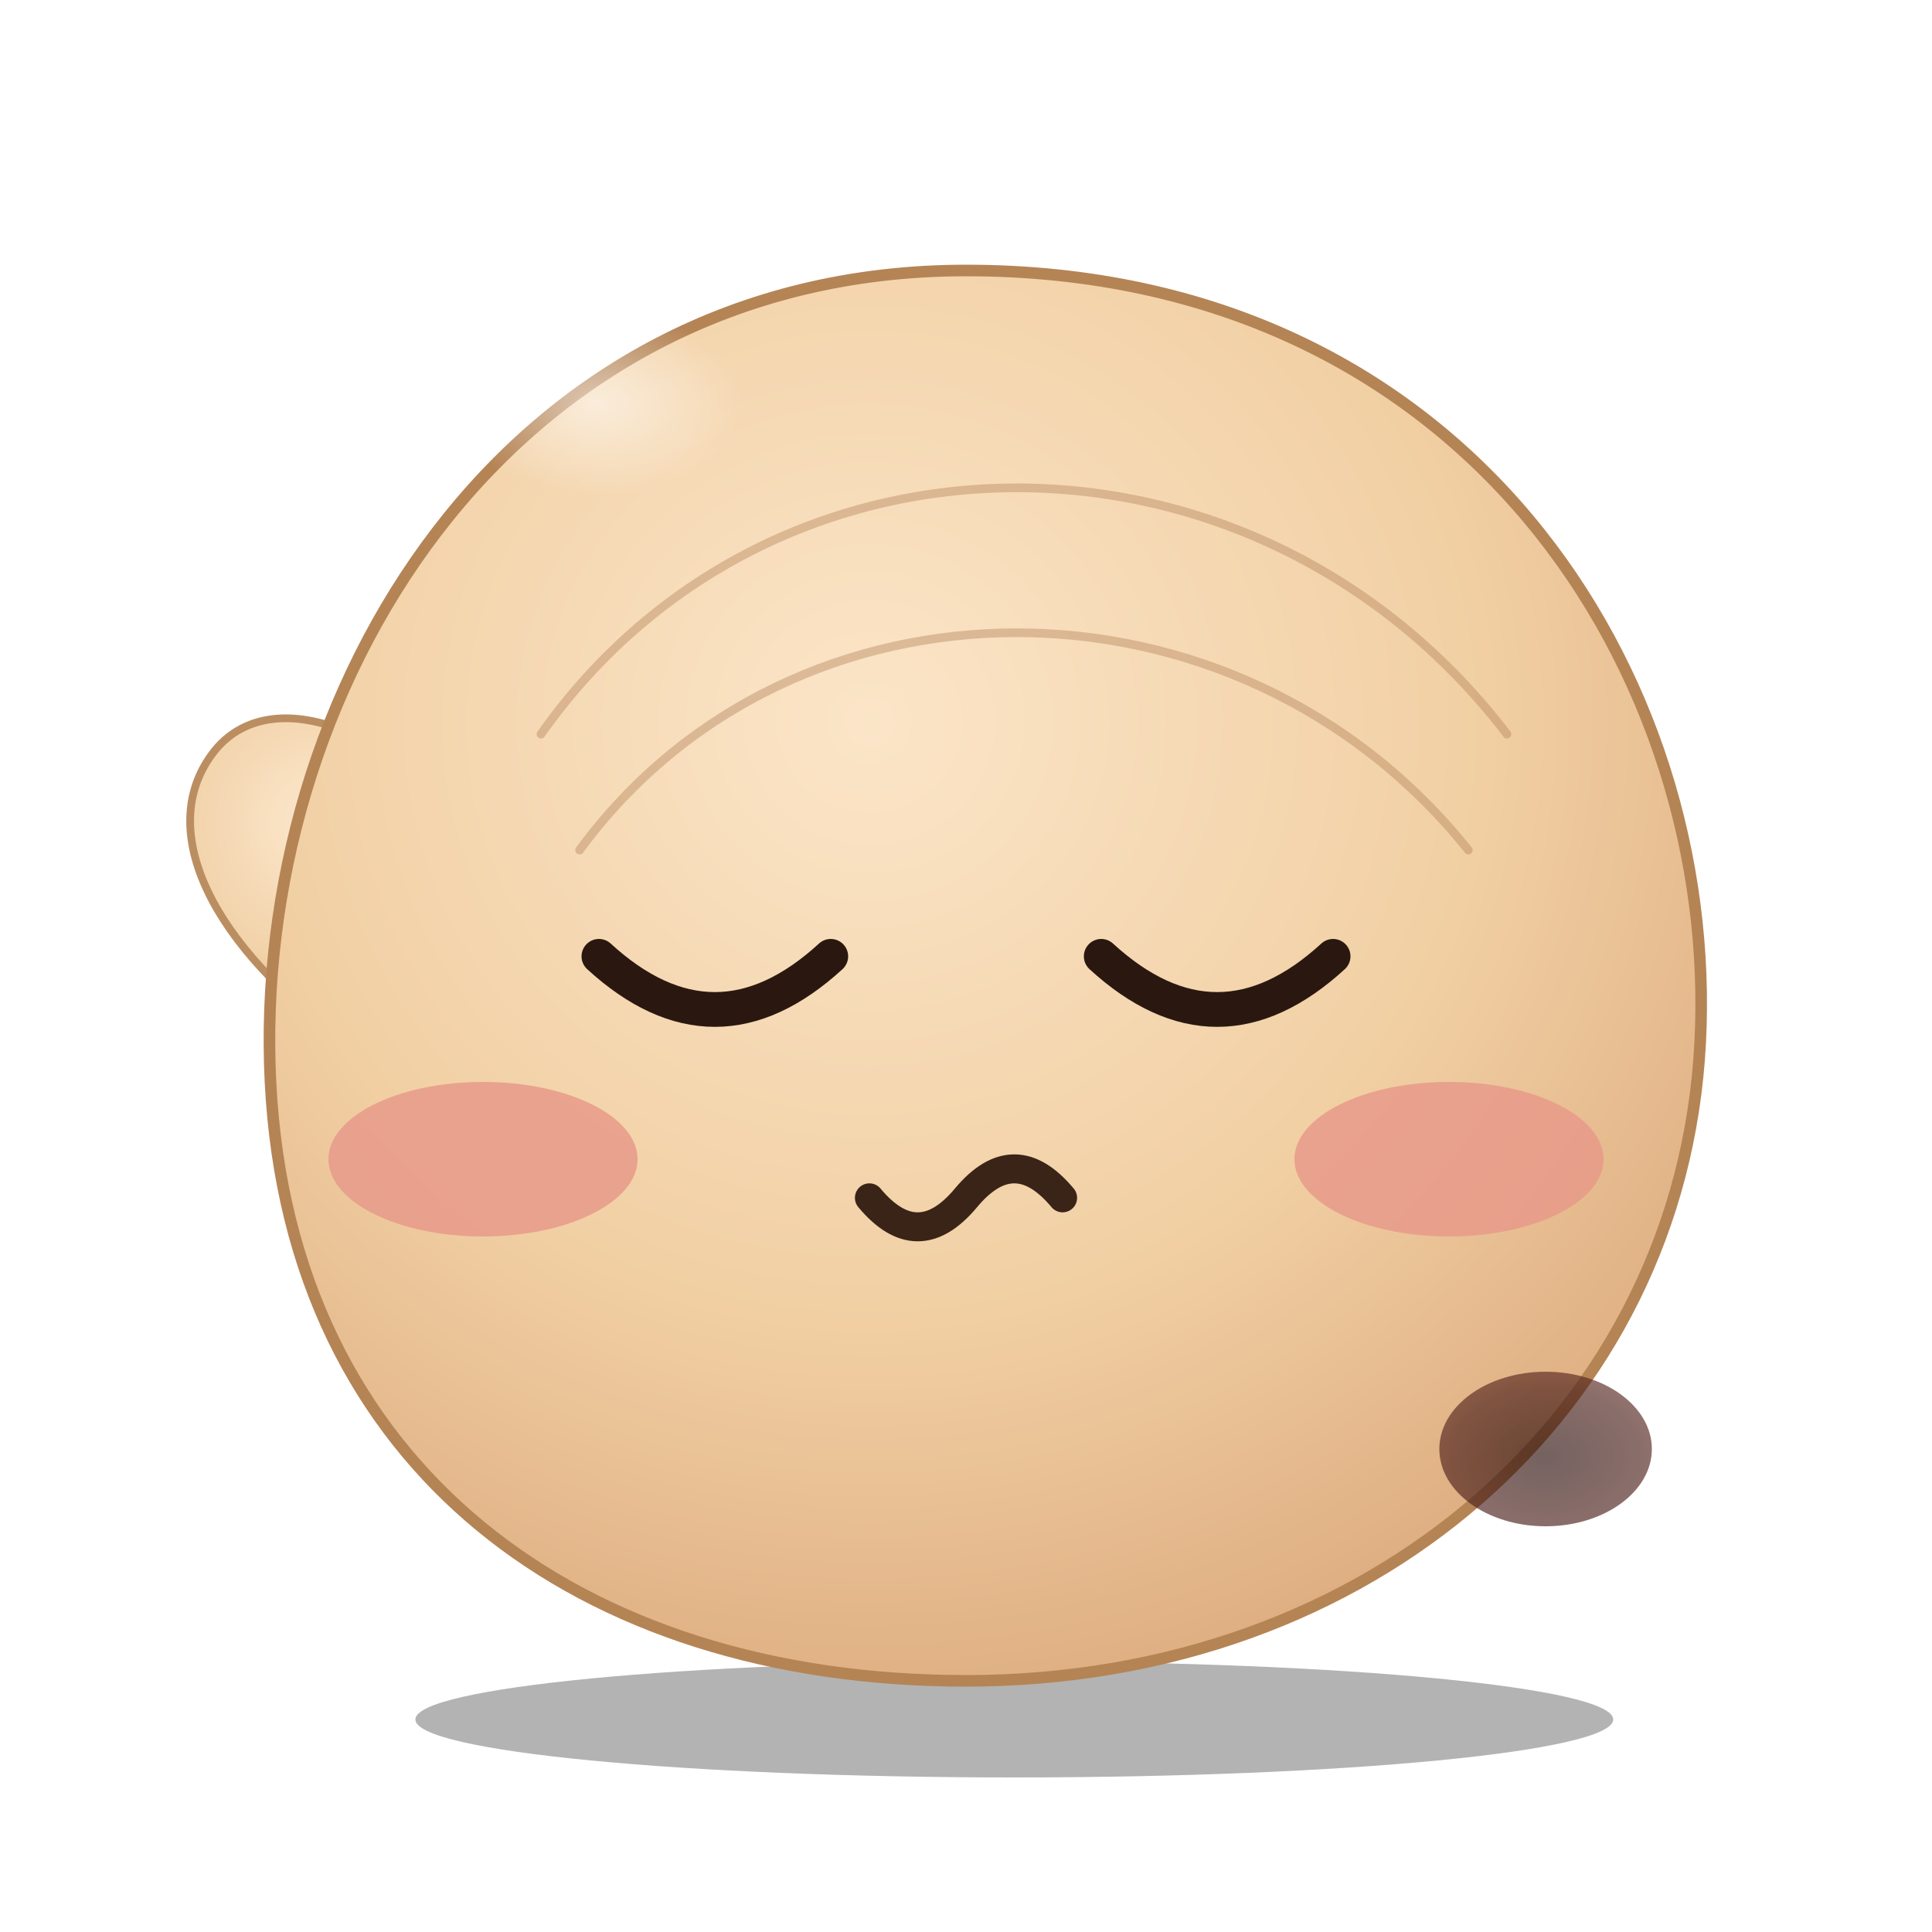
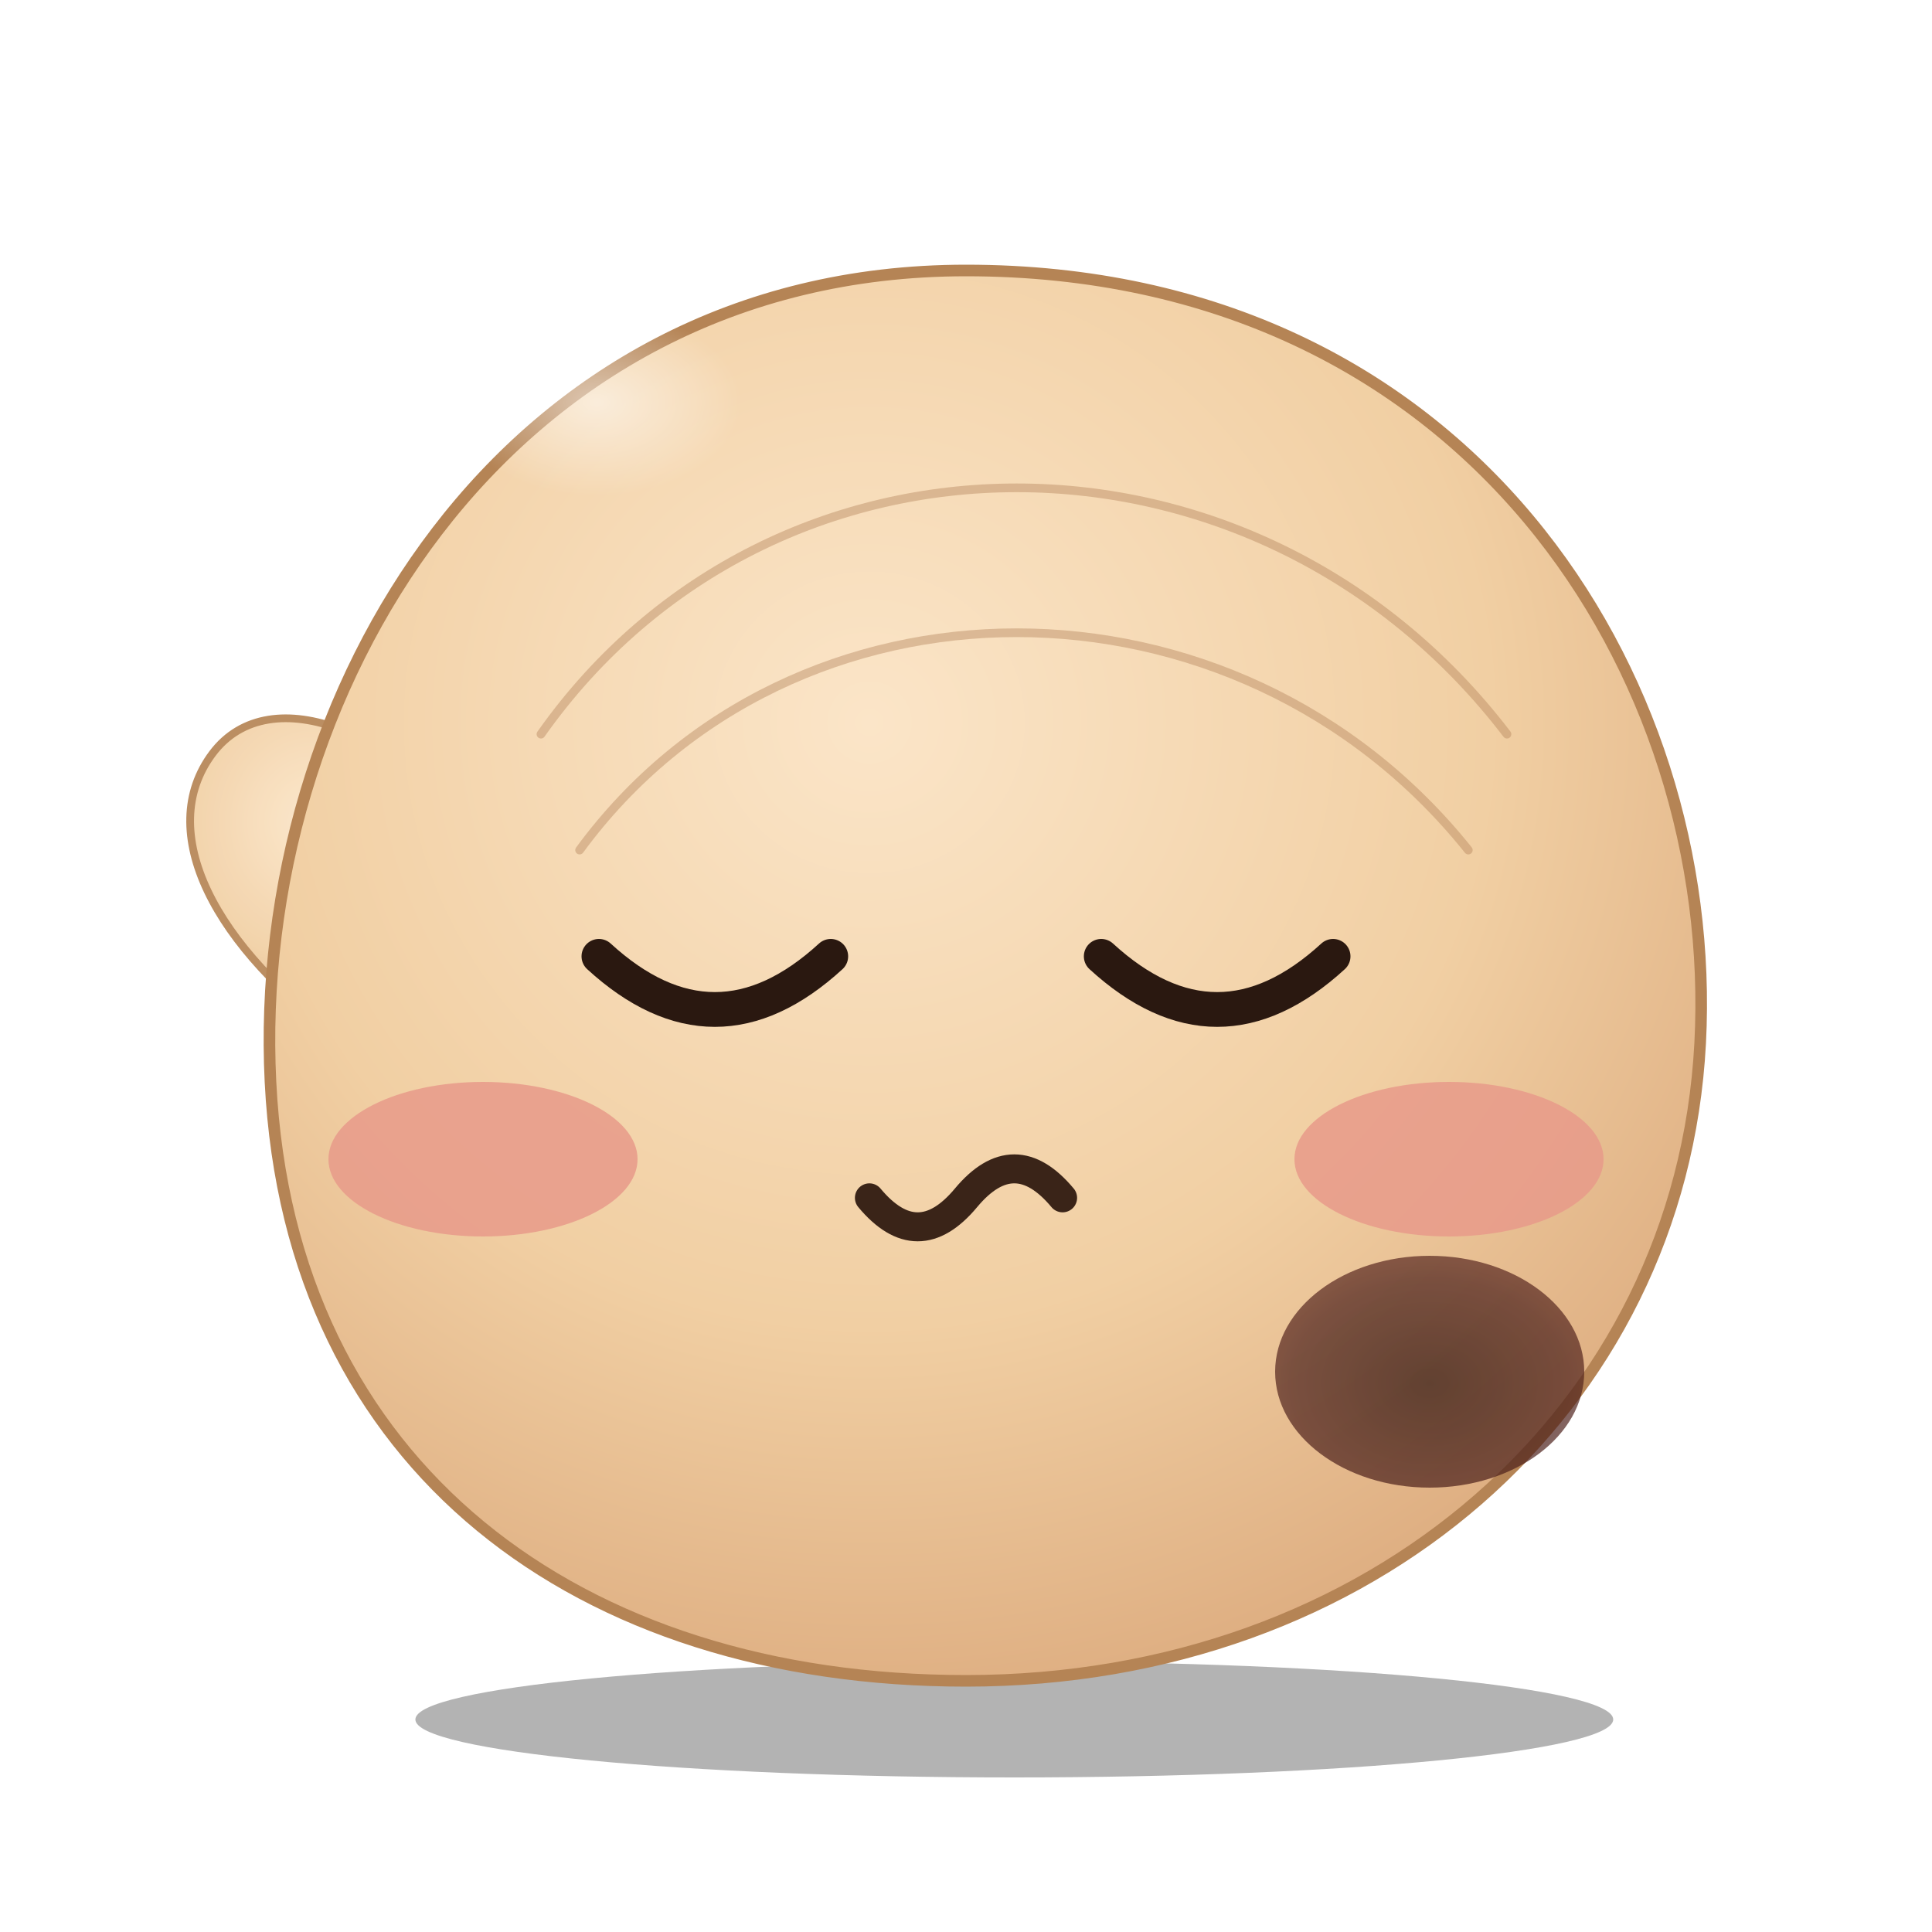
<svg xmlns="http://www.w3.org/2000/svg" viewBox="0 0 200 200" width="200" height="200">
  <defs>
    <radialGradient id="bodyGrad" cx="42%" cy="32%" r="78%">
      <stop offset="0%" stop-color="#fbe5c8" />
      <stop offset="55%" stop-color="#f1cfa3" />
      <stop offset="100%" stop-color="#d9a578" />
    </radialGradient>
    <radialGradient id="apertureGrad" cx="50%" cy="55%" r="55%">
      <stop offset="0%" stop-color="#2a0e0a" />
      <stop offset="80%" stop-color="#4a1f1a" />
      <stop offset="100%" stop-color="#5a2820" />
    </radialGradient>
    <radialGradient id="gleam" cx="32%" cy="22%" r="22%">
      <stop offset="0%" stop-color="#fff" stop-opacity="0.55" />
      <stop offset="100%" stop-color="#fff" stop-opacity="0" />
    </radialGradient>
  </defs>
  <ellipse cx="105" cy="178" rx="62" ry="6" fill="#000" opacity="0.30" />
  <path d="M 36 108 C 22 98, 16 86, 22 78 C 28 70, 42 76, 50 88 Z" fill="url(#bodyGrad)" stroke="#b58455" stroke-width="0.8" opacity="0.92" />
  <path d="M 100 28 C 152 28, 178 70, 176 108 C 174 146, 142 174, 100 174 C 60 174, 30 152, 28 112 C 26 72, 52 28, 100 28 Z" fill="url(#bodyGrad)" stroke="#b58455" stroke-width="1.2" />
  <g fill="none" stroke="#b07e54" stroke-width="0.9" opacity="0.40" stroke-linecap="round">
    <path d="M 56 76  C 80 42, 130 42, 156 76" />
    <path d="M 60 88  C 82 58, 128 58, 152 88" />
  </g>
  <ellipse cx="74" cy="54" rx="34" ry="22" fill="url(#gleam)" />
-   <ellipse cx="160" cy="150" rx="11" ry="8" fill="url(#apertureGrad)" opacity="0.65" />
+   <ellipse cx="148" cy="142" rx="16" ry="12" fill="url(#apertureGrad)" opacity="0.7" />
  <path d="M 62 99 Q 74 110 86 99" fill="none" stroke="#2a1810" stroke-width="3.6" stroke-linecap="round" />
  <path d="M 114 99 Q 126 110 138 99" fill="none" stroke="#2a1810" stroke-width="3.6" stroke-linecap="round" />
  <path d="M 90 124 Q 95 130 100 124 T 110 124" fill="none" stroke="#3a2418" stroke-width="3" stroke-linecap="round" />
  <ellipse cx="50" cy="120" rx="16" ry="8" fill="#e89a8a" opacity="0.85" />
  <ellipse cx="150" cy="120" rx="16" ry="8" fill="#e89a8a" opacity="0.85" />
</svg>
